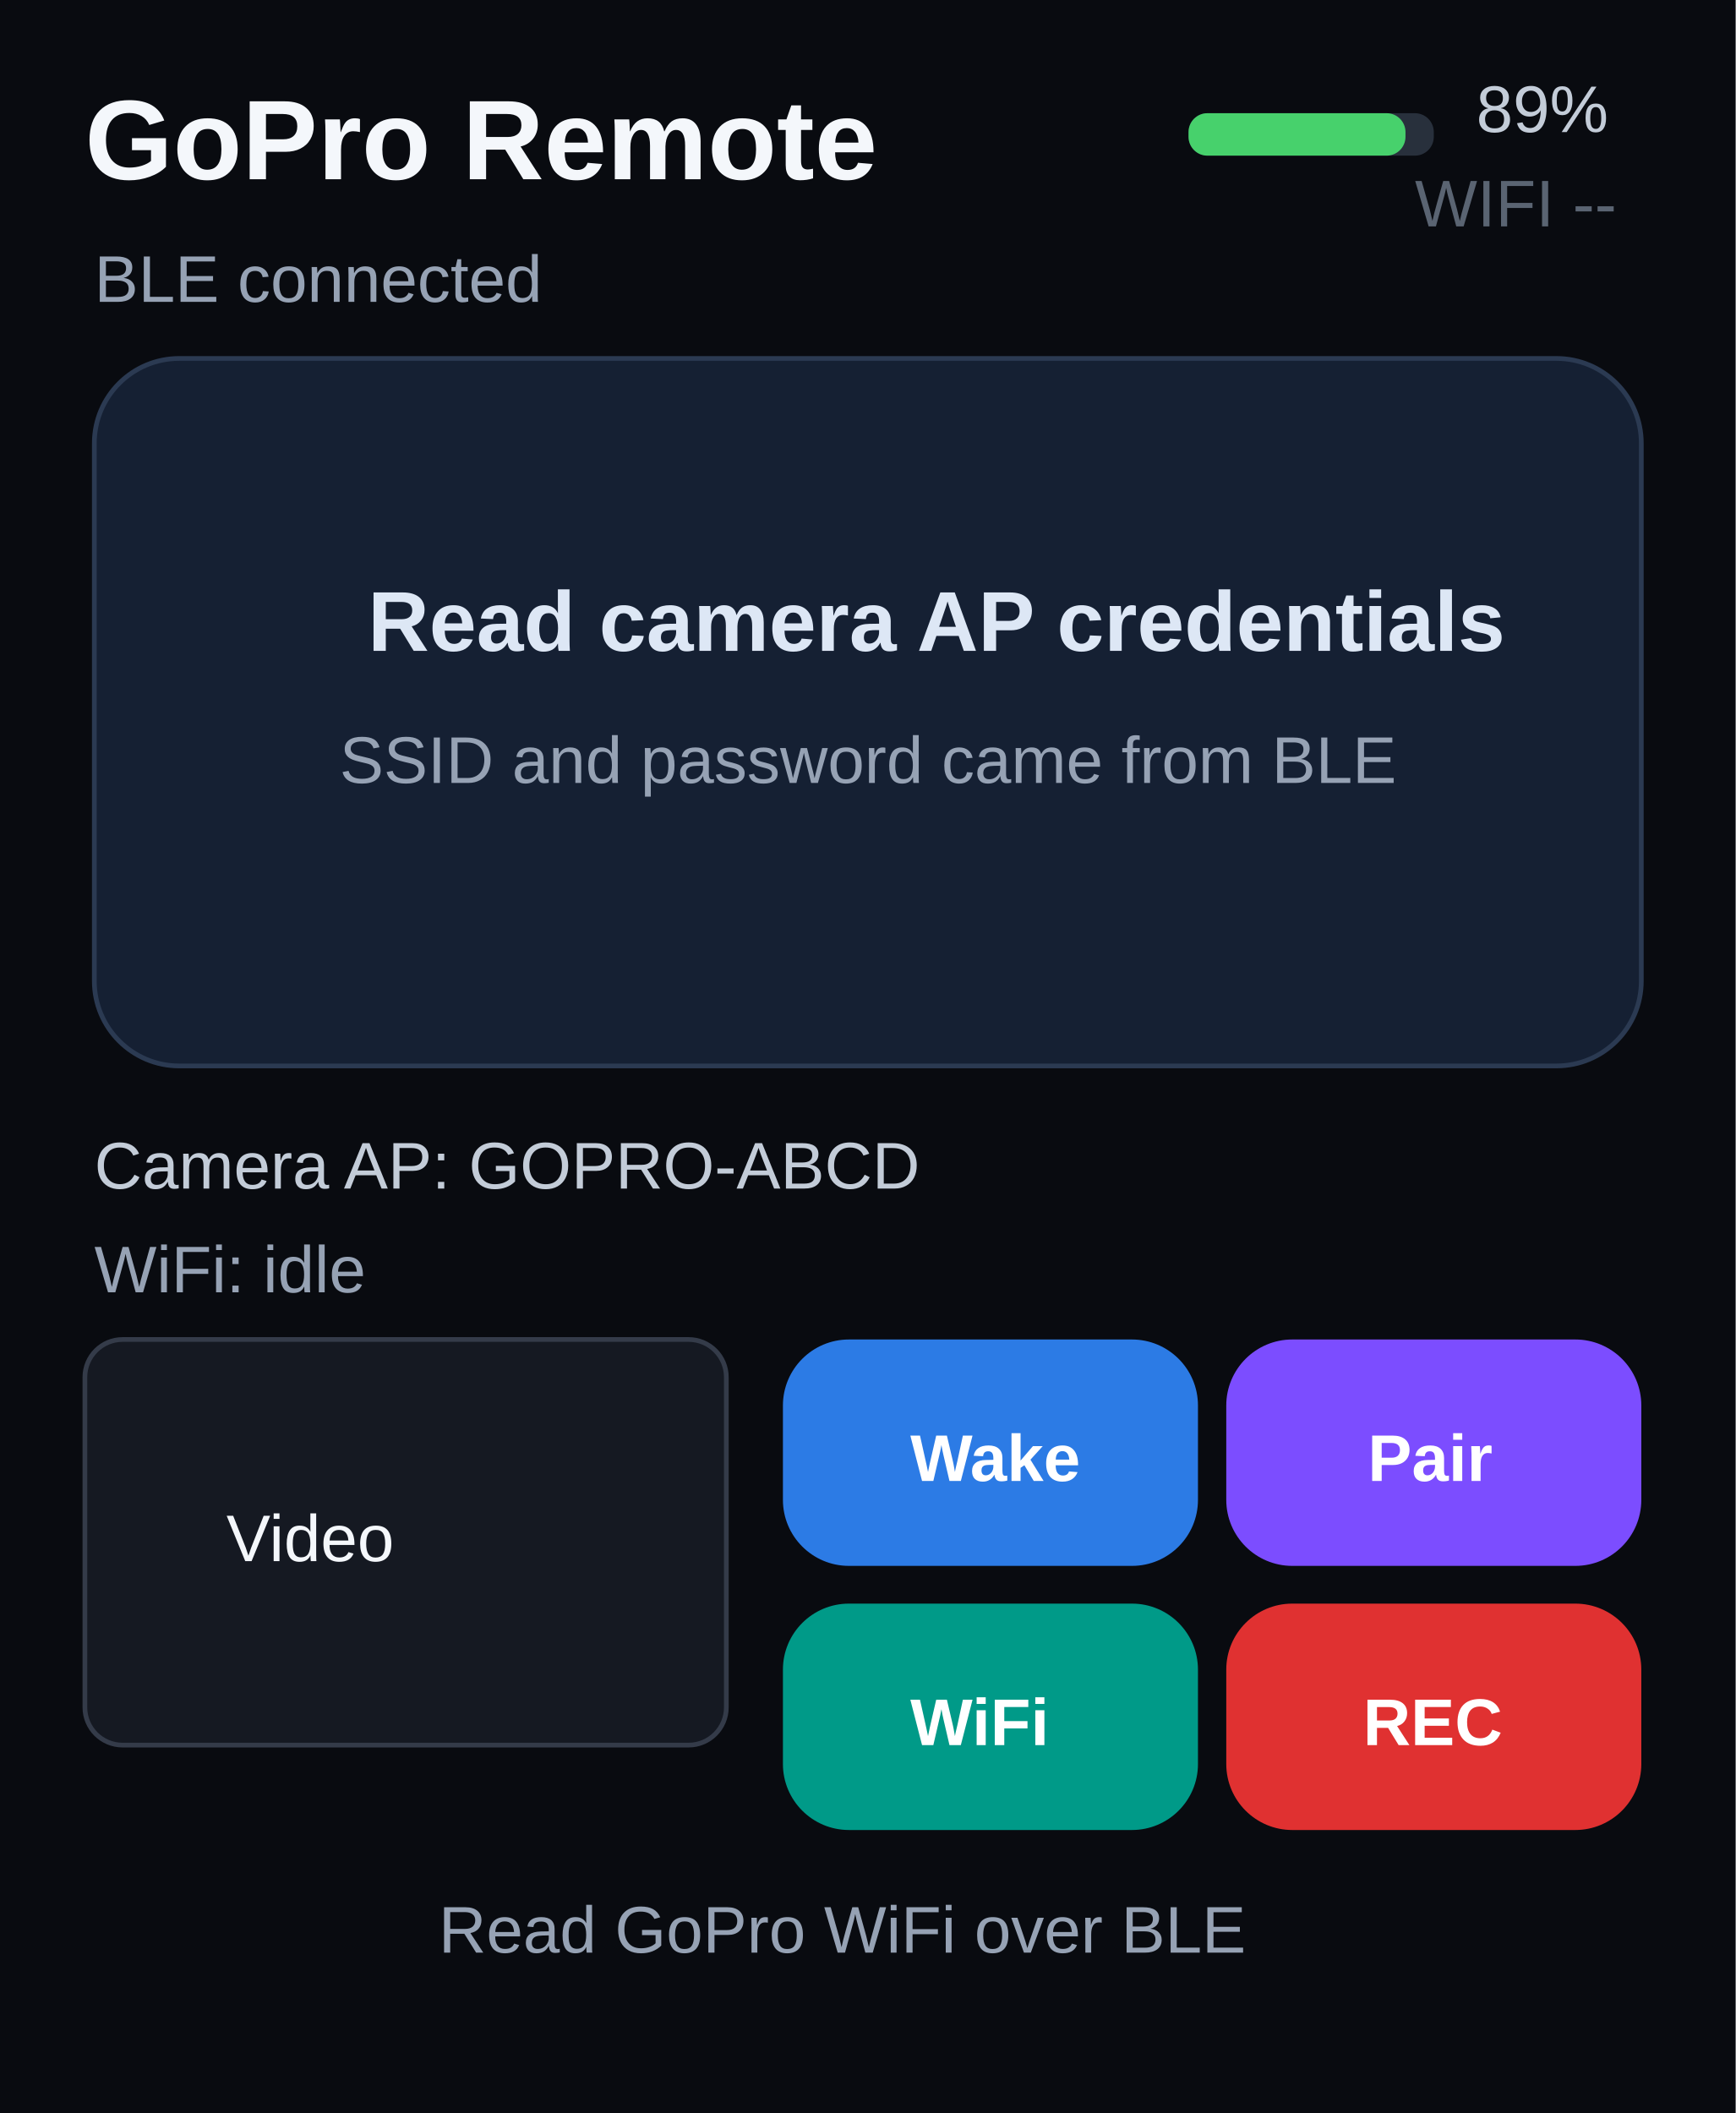
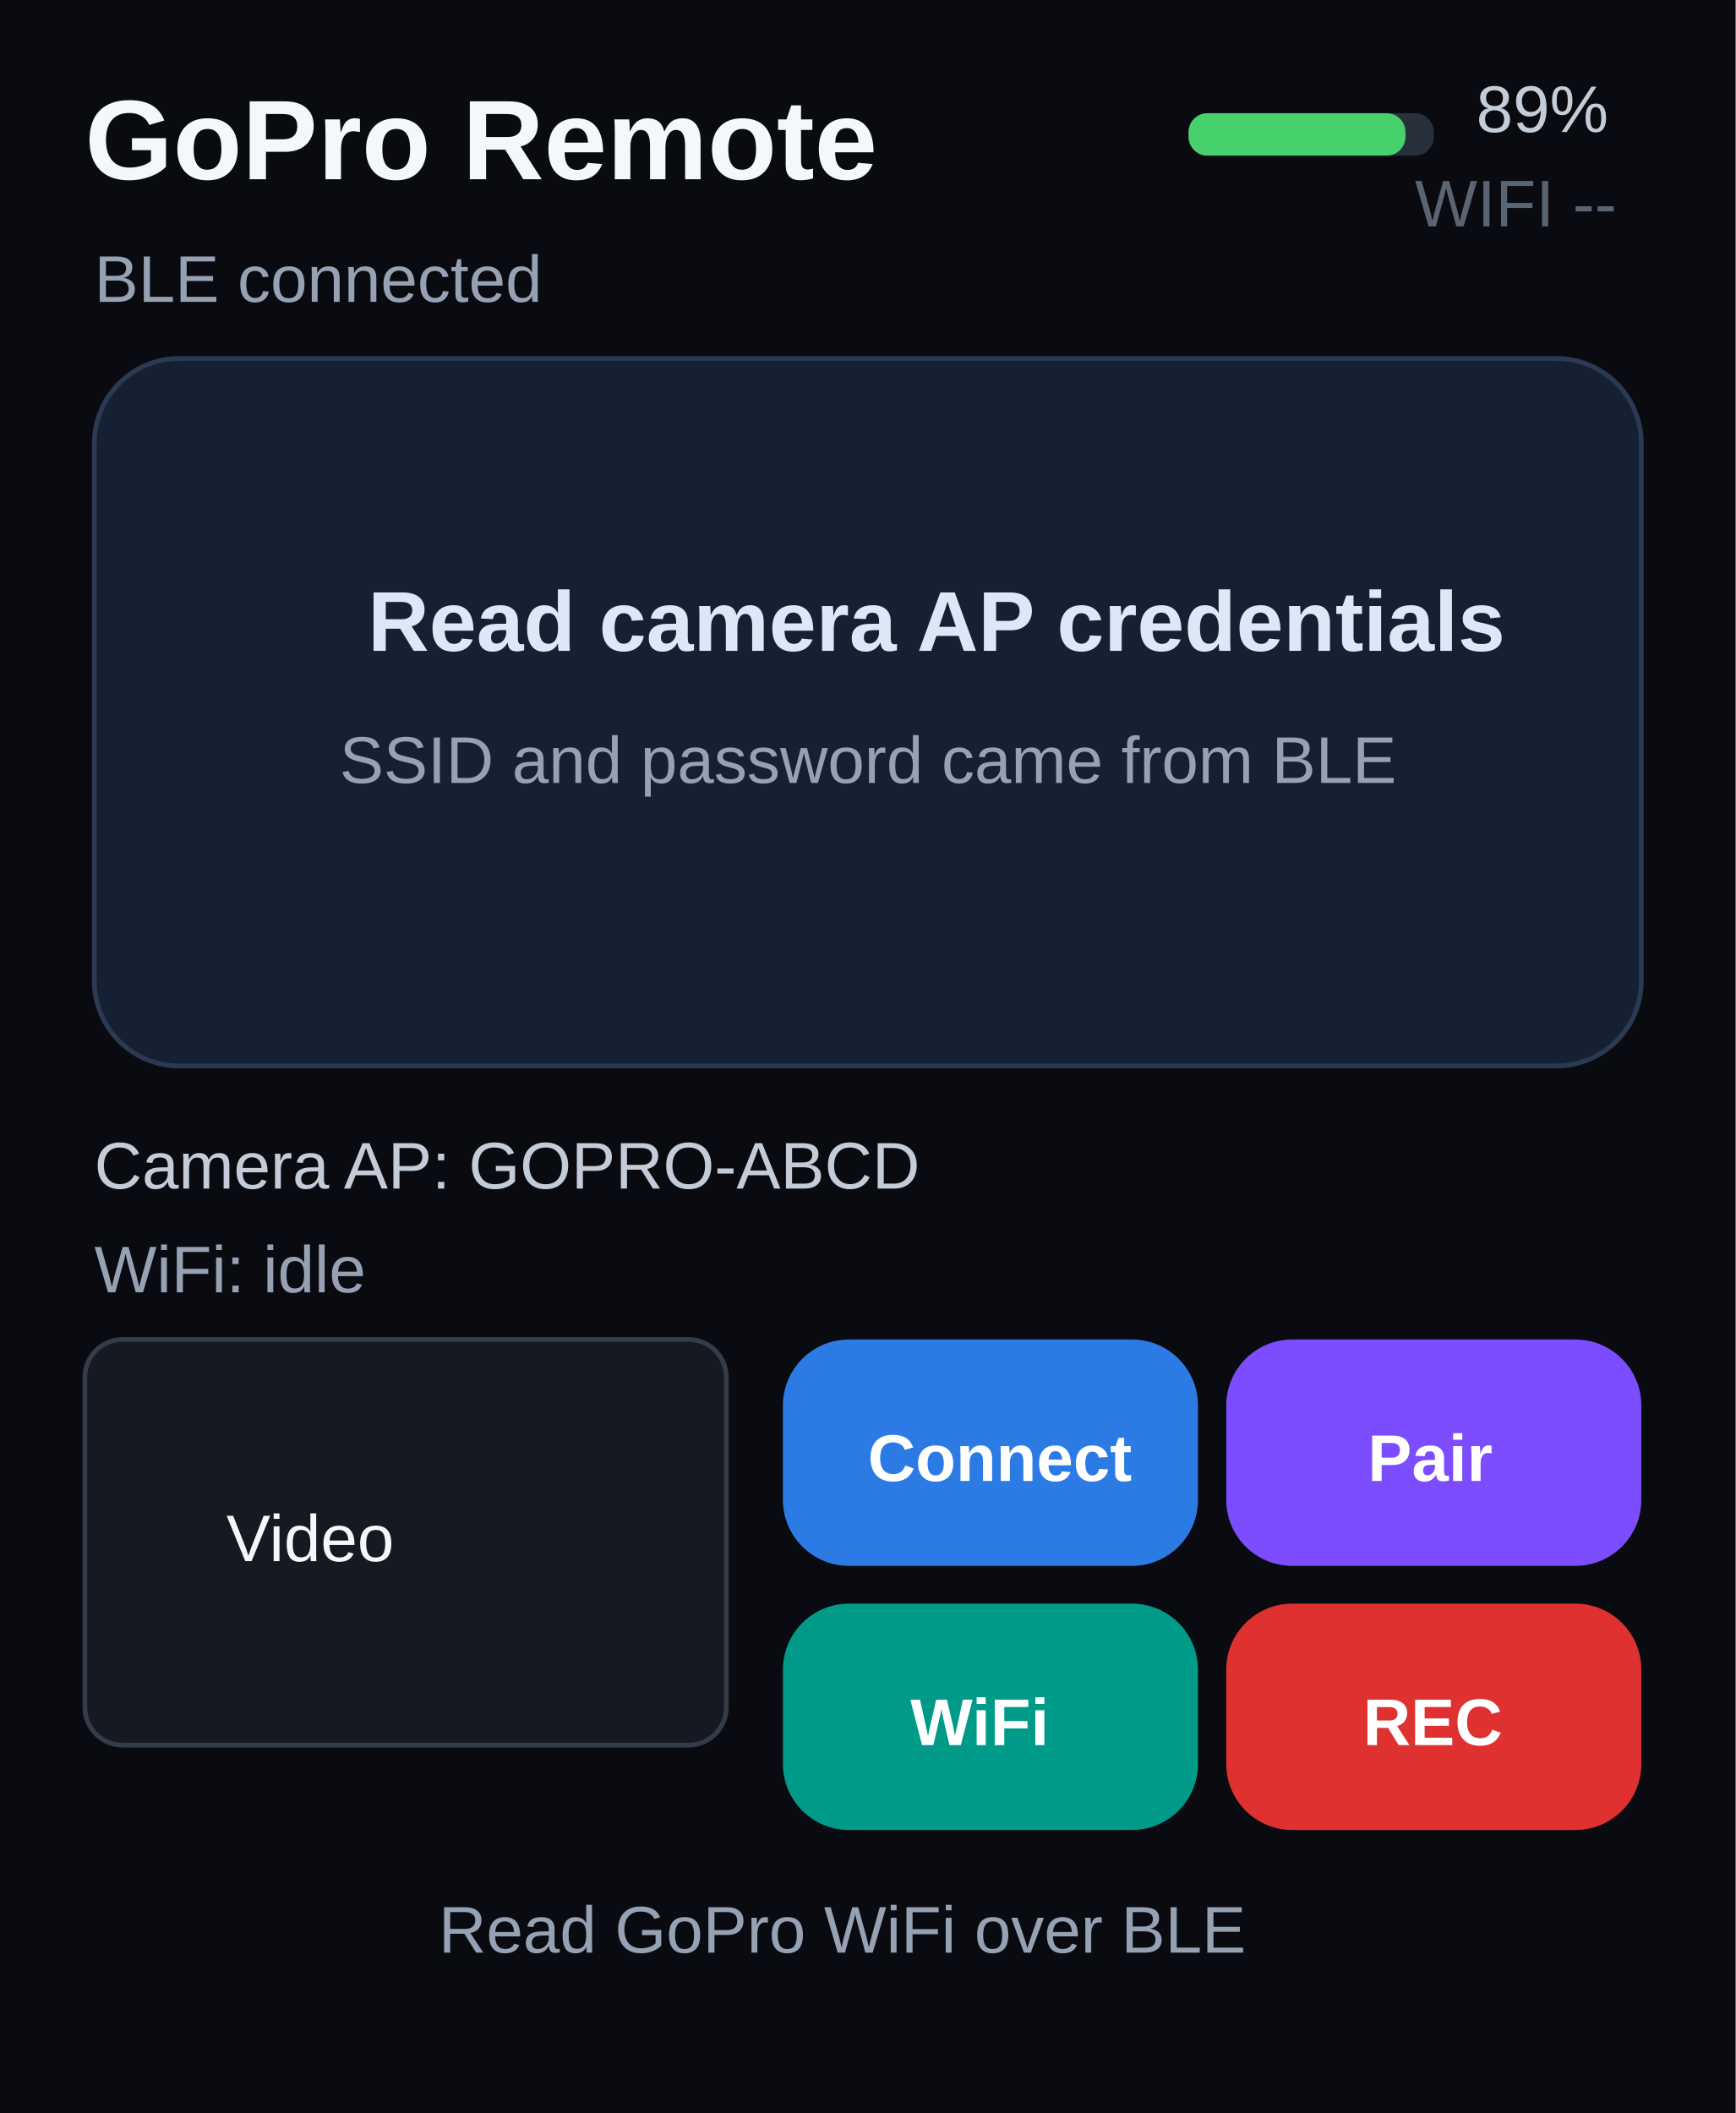
<svg xmlns="http://www.w3.org/2000/svg" width="368" height="448" viewBox="0 0 368 448">
  <rect width="368" height="448" fill="#090b10" />
  <text x="18" y="38" fill="#f4f7fb" font-family="Arial" font-size="24" font-weight="700">GoPro Remote</text>
  <text x="20" y="64" fill="#96a2b4" font-family="Arial" font-size="14">BLE connected</text>
  <rect x="252" y="24" width="52" height="9" rx="4" fill="#28303c" />
  <rect x="252" y="24" width="46" height="9" rx="4" fill="#47d16c" />
  <text x="313" y="28" fill="#c3ccd8" font-family="Arial" font-size="14">89%</text>
  <text x="300" y="48" fill="#5a6472" font-family="Arial" font-size="14">WIFI --</text>
  <rect x="20" y="76" width="328" height="150" rx="18" fill="#152033" stroke="#2b3a52" />
  <text x="78" y="138" fill="#dde7f5" font-family="Arial" font-size="18" font-weight="700">Read camera AP credentials</text>
  <text x="72" y="166" fill="#96a2b4" font-family="Arial" font-size="14">SSID and password came from BLE</text>
  <text x="20" y="252" fill="#c3ccd8" font-family="Arial" font-size="14">Camera AP: GOPRO-ABCD</text>
  <text x="20" y="274" fill="#96a2b4" font-family="Arial" font-size="14">WiFi: idle</text>
  <rect x="18" y="284" width="136" height="86" rx="8" fill="#151922" stroke="#343b49" />
  <text x="48" y="331" fill="#f4f7fb" font-family="Arial" font-size="14">Video</text>
  <rect x="166" y="284" width="88" height="48" rx="14" fill="#2c7be5" />
-   <text x="193" y="314" fill="#fff" font-family="Arial" font-size="14" font-weight="700">Wake</text>
+   <text x="184" y="314" fill="#fff" font-family="Arial" font-size="14" font-weight="700">Connect</text>
  <rect x="260" y="284" width="88" height="48" rx="14" fill="#7c4dff" />
  <text x="290" y="314" fill="#fff" font-family="Arial" font-size="14" font-weight="700">Pair</text>
  <rect x="166" y="340" width="88" height="48" rx="14" fill="#009a88" />
  <text x="193" y="370" fill="#fff" font-family="Arial" font-size="14" font-weight="700">WiFi</text>
  <rect x="260" y="340" width="88" height="48" rx="14" fill="#e03131" />
  <text x="289" y="370" fill="#fff" font-family="Arial" font-size="14" font-weight="700">REC</text>
  <text x="93" y="414" fill="#96a2b4" font-family="Arial" font-size="14">Read GoPro WiFi over BLE</text>
</svg>
